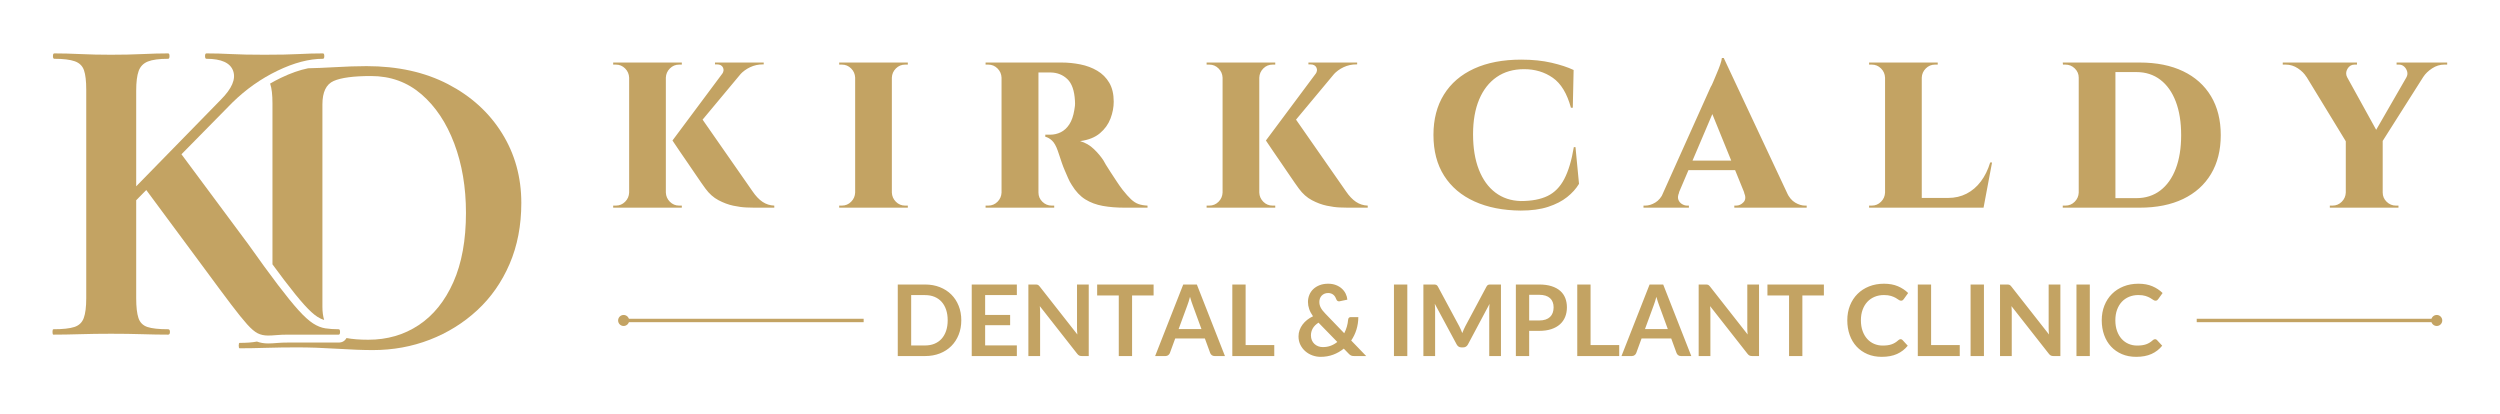
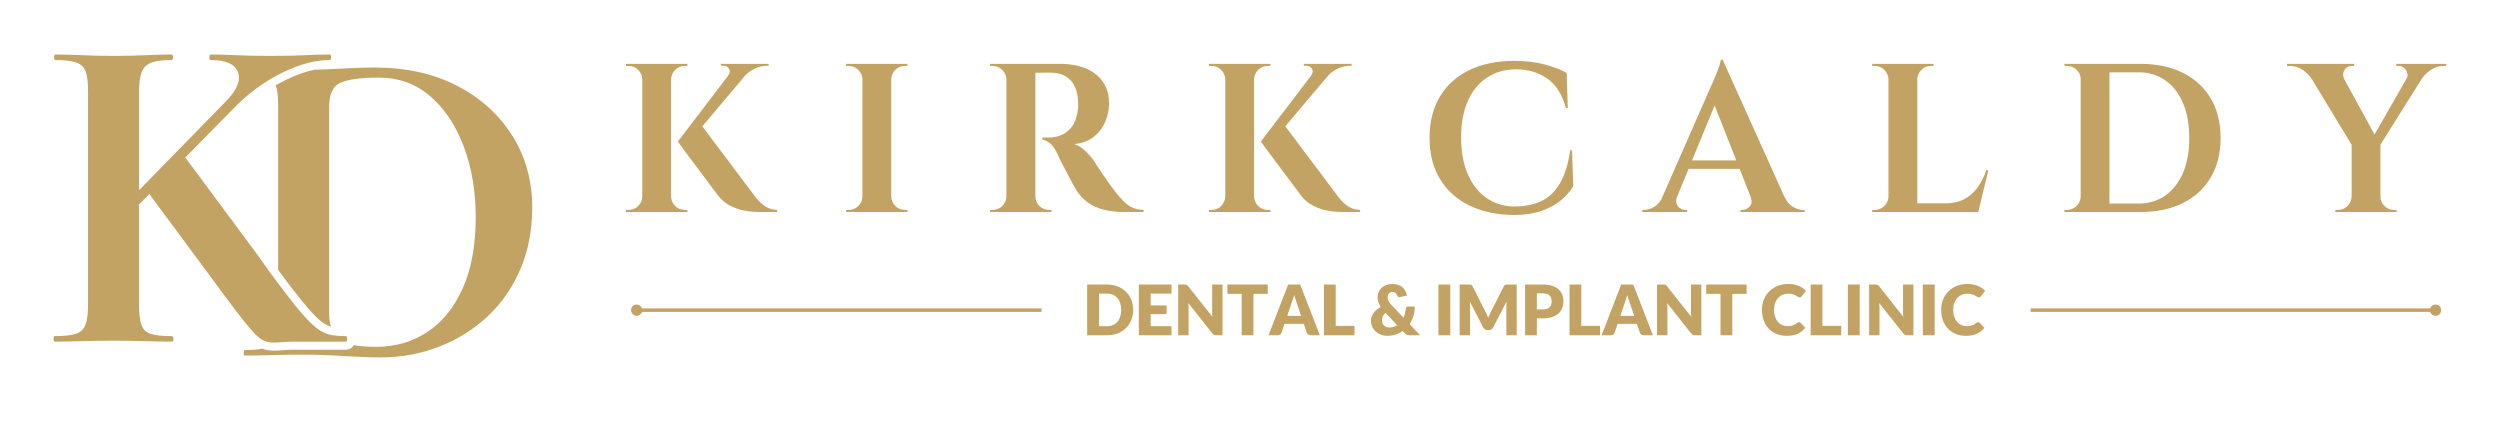
- <svg xmlns="http://www.w3.org/2000/svg" viewBox="0 0 1905 315" width="1905" height="315" role="img" aria-label="Kirkcaldy Dental &amp; Implant Clinic">
+ <svg xmlns="http://www.w3.org/2000/svg" viewBox="0 0 1866 315" width="1866" height="315" role="img" aria-label="Kirkcaldy Dental &amp; Implant Clinic">
  <g fill="#C3A363">
    <path d="M284.085 266.763Q273.112 266.763 256.653 265.735Q240.193 264.706 226.477 264.706Q214.133 264.706 202.817 265.049Q191.501 265.392 182.586 265.392Q181.9 265.392 181.9 263.334Q181.9 261.277 182.586 261.277Q190.744 261.277 195.772 260.267Q199.65 261.706 204.25 261.706Q207.267 261.706 211.311 261.338Q214.811 261.02 219.681 261.02H258.086Q262.089 261.02 264.025 257.587Q270.782 258.876 280.656 258.876Q302.259 258.876 319.061 247.732Q335.863 236.588 345.465 214.985Q355.066 193.382 355.066 162.178Q355.066 133.031 346.15 109.371Q337.235 85.711 321.118 71.823Q305.002 57.936 282.713 57.936Q262.825 57.936 254.252 61.707Q245.68 65.479 245.68 79.538V233.845Q245.68 239.482 247 243.833Q244.494 243.098 241.796 241.364Q237.671 238.712 231.866 232.279Q225.691 225.437 216.586 213.465Q212.513 208.11 207.618 201.423V78.853Q207.618 68.908 205.903 63.936Q205.86 63.811 205.814 63.688Q209.85 61.341 214.064 59.311Q225.057 54.014 234.796 52.022Q243.787 51.837 253.91 51.249Q268.654 50.392 279.284 50.392Q314.946 50.392 341.35 64.108Q367.753 77.824 382.498 101.484Q397.243 125.144 397.243 154.634Q397.243 180.352 388.327 201.097Q379.412 221.843 363.638 236.416Q347.865 250.99 327.462 258.877Q307.059 266.763 284.085 266.763Z" />
    <path data-kd="K" d="M65.718 227.225V68.461Q65.718 58.517 64.003 53.545Q62.289 48.573 56.974 46.687Q51.659 44.801 41.372 44.801Q40.343 44.801 40.343 42.743Q40.343 40.686 41.372 40.686Q50.287 40.686 61.26 41.2Q72.233 41.715 84.577 41.715Q97.608 41.715 108.581 41.2Q119.553 40.686 128.126 40.686Q129.155 40.686 129.155 42.743Q129.155 44.801 128.126 44.801Q117.839 44.801 112.695 46.858Q107.552 48.915 105.666 54.059Q103.78 59.203 103.78 69.147V227.225Q103.78 237.169 105.494 242.313Q107.209 247.456 112.352 249.171Q117.496 250.885 128.126 250.885Q129.498 250.885 129.498 252.943Q129.498 255.0 128.126 255.0Q119.211 255.0 108.409 254.657Q97.608 254.314 84.577 254.314Q72.233 254.314 60.917 254.657Q49.601 255.0 40.686 255.0Q40.0 255.0 40.0 252.943Q40.0 250.885 40.686 250.885Q51.316 250.885 56.631 249.171Q61.946 247.456 63.832 242.313Q65.718 237.169 65.718 227.225ZM156.244 205.279 109.266 141.842 136.699 115.439 189.163 186.077Q202.536 204.936 211.794 217.109Q221.053 229.282 227.396 236.312Q233.74 243.341 238.541 246.427Q243.341 249.514 247.97 250.199Q252.6 250.885 258.086 250.885Q259.115 250.885 259.115 252.943Q259.115 255.0 258.086 255.0Q242.998 255.0 233.74 255.0Q224.482 255.0 219.681 255.0Q214.537 255.0 210.766 255.343Q206.994 255.686 204.25 255.686Q199.793 255.686 196.364 253.971Q192.935 252.257 188.305 247.113Q183.676 241.97 176.132 232.026Q168.589 222.081 156.244 205.279ZM79.777 166.531 168.246 76.005Q180.933 63.317 177.675 54.059Q174.418 44.801 157.273 44.801Q156.244 44.801 156.244 42.743Q156.244 40.686 157.273 40.686Q166.531 40.686 176.132 41.2Q185.734 41.715 201.507 41.715Q217.967 41.715 227.568 41.2Q237.169 40.686 246.085 40.686Q247.113 40.686 247.113 42.743Q247.113 44.801 246.085 44.801Q230.311 44.801 211.451 53.888Q192.592 62.974 177.161 78.062L89.035 167.56Z" />
-     <path d="M533.129 87.94 573.419 145.768Q577.053 151.14 581.082 153.826Q585.111 156.512 590.009 156.67V158.25H574.841Q573.261 158.25 568.837 158.092Q564.413 157.934 558.804 156.749Q553.195 155.564 547.507 152.562Q541.819 149.56 537.553 143.714Q536.605 142.45 534.393 139.29Q532.181 136.13 529.416 132.022Q526.651 127.914 523.649 123.569Q520.647 119.224 518.119 115.511Q515.591 111.798 514.011 109.428Q512.431 107.058 512.431 107.058ZM570.733 48.756 523.175 105.794 512.431 107.058 555.881 48.756ZM581.951 47.65V49.072H581.319Q576.105 49.072 571.602 51.205Q567.099 53.338 563.939 56.814L550.193 56.498Q552.089 53.812 550.904 51.442Q549.719 49.072 546.401 49.072H544.821V47.65H581.319ZM507.375 47.65V158.25H479.409V47.65ZM479.883 146.716V158.25H467.243V156.67Q467.401 156.67 468.27 156.67Q469.139 156.67 469.297 156.67Q473.405 156.67 476.328 153.747Q479.251 150.824 479.409 146.716ZM479.883 59.184H479.409Q479.251 55.076 476.328 52.153Q473.405 49.23 469.297 49.23Q469.139 49.23 468.27 49.23Q467.401 49.23 467.243 49.23V47.65H479.883ZM506.901 146.716H507.375Q507.533 150.824 510.456 153.747Q513.379 156.67 517.487 156.67Q517.803 156.67 518.672 156.67Q519.541 156.67 519.541 156.67V158.25H506.901ZM506.901 59.184V47.65H519.541V49.23Q519.383 49.23 518.593 49.23Q517.803 49.23 517.487 49.23Q513.379 49.23 510.456 52.153Q507.533 55.076 507.375 59.184ZM679.595 47.65V158.25H651.629V47.65ZM652.103 146.716V158.25H639.463V156.67Q639.463 156.67 640.49 156.67Q641.517 156.67 641.517 156.67Q645.625 156.67 648.548 153.747Q651.471 150.824 651.629 146.716ZM652.103 59.184H651.629Q651.471 55.076 648.548 52.153Q645.625 49.23 641.517 49.23Q641.517 49.23 640.49 49.23Q639.463 49.23 639.463 49.23V47.65H652.103ZM679.121 146.716H679.595Q679.753 150.824 682.676 153.747Q685.599 156.67 689.707 156.67Q689.707 156.67 690.655 156.67Q691.603 156.67 691.761 156.67V158.25H679.121ZM679.121 59.184V47.65H691.761V49.23Q691.603 49.23 690.655 49.23Q689.707 49.23 689.707 49.23Q685.599 49.23 682.676 52.153Q679.753 55.076 679.595 59.184ZM789.247 47.65H808.997Q816.107 47.65 823.217 49.072Q830.327 50.494 836.094 53.891Q841.861 57.288 845.258 63.055Q848.655 68.822 848.655 77.512Q848.655 83.832 846.206 90.31Q843.757 96.788 838.148 101.528Q832.539 106.268 823.059 107.532Q829.063 109.27 833.566 113.615Q838.069 117.96 840.913 122.384Q841.071 122.858 842.493 125.228Q843.915 127.598 846.206 131.074Q848.497 134.55 850.867 138.184Q853.237 141.818 855.449 144.662Q859.083 149.244 861.848 151.851Q864.613 154.458 867.536 155.485Q870.459 156.512 874.409 156.67V158.25H856.871Q847.865 158.25 840.36 156.907Q832.855 155.564 827.009 151.93Q821.163 148.296 816.739 141.028Q815.159 138.658 813.895 135.735Q812.631 132.812 811.367 129.889Q810.103 126.966 809.155 124.201Q808.207 121.436 807.417 118.987Q806.627 116.538 805.995 114.8Q804.099 109.428 801.65 107.137Q799.201 104.846 796.515 104.214V102.634Q796.989 102.634 798.174 102.634Q799.359 102.634 800.149 102.634Q804.573 102.634 808.365 100.738Q812.157 98.842 814.843 94.734Q817.529 90.626 818.635 83.832Q818.951 82.41 819.109 80.672Q819.267 78.934 819.109 76.722Q818.477 65.188 813.342 60.29Q808.207 55.392 800.781 55.234Q799.201 55.234 797.305 55.234Q795.409 55.234 793.671 55.234Q791.933 55.234 790.827 55.234Q790.827 55.234 790.432 53.338Q790.037 51.442 789.642 49.546Q789.247 47.65 789.247 47.65ZM791.301 47.65V158.25H763.177V47.65ZM763.651 146.716V158.25H751.011V156.67Q751.327 156.67 752.117 156.67Q752.907 156.67 753.065 156.67Q757.173 156.67 760.096 153.747Q763.019 150.824 763.177 146.716ZM763.651 59.184H763.177Q763.019 55.076 760.096 52.153Q757.173 49.23 753.065 49.23Q752.907 49.23 752.117 49.23Q751.327 49.23 751.011 49.23V47.65H763.651ZM790.827 146.716H791.301Q791.301 150.824 794.303 153.747Q797.305 156.67 801.413 156.67Q801.729 156.67 802.44 156.67Q803.151 156.67 803.309 156.67V158.25H790.827ZM985.325 87.94 1025.615 145.768Q1029.249 151.14 1033.278 153.826Q1037.307 156.512 1042.205 156.67V158.25H1027.037Q1025.457 158.25 1021.033 158.092Q1016.609 157.934 1011 156.749Q1005.391 155.564 999.703 152.562Q994.015 149.56 989.749 143.714Q988.801 142.45 986.589 139.29Q984.377 136.13 981.612 132.022Q978.847 127.914 975.845 123.569Q972.843 119.224 970.315 115.511Q967.787 111.798 966.207 109.428Q964.627 107.058 964.627 107.058ZM1022.929 48.756 975.371 105.794 964.627 107.058 1008.077 48.756ZM1034.147 47.65V49.072H1033.515Q1028.301 49.072 1023.798 51.205Q1019.295 53.338 1016.135 56.814L1002.389 56.498Q1004.285 53.812 1003.1 51.442Q1001.915 49.072 998.597 49.072H997.017V47.65H1033.515ZM959.571 47.65V158.25H931.605V47.65ZM932.079 146.716V158.25H919.439V156.67Q919.597 156.67 920.466 156.67Q921.335 156.67 921.493 156.67Q925.601 156.67 928.524 153.747Q931.447 150.824 931.605 146.716ZM932.079 59.184H931.605Q931.447 55.076 928.524 52.153Q925.601 49.23 921.493 49.23Q921.335 49.23 920.466 49.23Q919.597 49.23 919.439 49.23V47.65H932.079ZM959.097 146.716H959.571Q959.729 150.824 962.652 153.747Q965.575 156.67 969.683 156.67Q969.999 156.67 970.868 156.67Q971.737 156.67 971.737 156.67V158.25H959.097ZM959.097 59.184V47.65H971.737V49.23Q971.579 49.23 970.789 49.23Q969.999 49.23 969.683 49.23Q965.575 49.23 962.652 52.153Q959.729 55.076 959.571 59.184ZM1200.521 112.114 1203.207 140.08Q1199.889 145.61 1194.122 150.192Q1188.355 154.774 1179.665 157.618Q1170.975 160.462 1158.809 160.462Q1138.585 160.304 1123.575 153.51Q1108.565 146.716 1100.428 133.918Q1092.291 121.12 1092.291 102.792Q1092.291 84.938 1100.27 72.061Q1108.249 59.184 1123.259 52.311Q1138.269 45.438 1159.125 45.438Q1172.081 45.438 1182.272 47.808Q1192.463 50.178 1199.099 53.338L1198.467 82.094H1197.045Q1192.621 65.82 1183.22 59.263Q1173.819 52.706 1161.337 52.706Q1149.171 52.706 1140.481 58.71Q1131.791 64.714 1127.13 75.774Q1122.469 86.834 1122.469 102.318Q1122.469 117.96 1126.893 129.257Q1131.317 140.554 1139.454 146.716Q1147.591 152.878 1158.809 153.194Q1171.291 153.194 1179.27 149.323Q1187.249 145.452 1191.989 136.367Q1196.729 127.282 1199.257 112.114ZM1313.491 44.174 1366.579 157.302H1333.399L1301.799 79.566ZM1279.521 146.716Q1278.099 149.876 1278.889 152.088Q1279.679 154.3 1281.654 155.485Q1283.629 156.67 1285.525 156.67H1286.947V158.25H1252.345V156.67Q1252.345 156.67 1253.056 156.67Q1253.767 156.67 1253.767 156.67Q1257.401 156.67 1261.272 154.379Q1265.143 152.088 1267.671 146.716ZM1313.491 44.174 1313.649 66.136 1274.623 157.776H1262.457L1303.537 66.294Q1304.327 65.188 1305.512 62.265Q1306.697 59.342 1308.198 55.866Q1309.699 52.39 1310.805 49.23Q1311.911 46.07 1312.069 44.174ZM1328.185 122.384V129.652H1282.523V122.384ZM1328.975 146.716H1361.523Q1364.051 152.088 1367.922 154.379Q1371.793 156.67 1375.427 156.67Q1375.427 156.67 1376.059 156.67Q1376.691 156.67 1376.691 156.67V158.25H1321.549V156.67H1322.971Q1326.131 156.67 1328.58 154.063Q1331.029 151.456 1328.975 146.716ZM1464.381 47.65V158.25H1436.415V47.65ZM1505.777 150.824 1510.991 158.25H1463.907V150.824ZM1517.943 123.806 1511.465 158.25H1478.759L1484.447 150.824Q1492.189 150.824 1498.509 147.585Q1504.829 144.346 1509.411 138.263Q1513.993 132.18 1516.521 123.806ZM1436.889 146.716V158.25H1424.249V156.67Q1424.249 156.67 1425.276 156.67Q1426.303 156.67 1426.303 156.67Q1430.411 156.67 1433.334 153.747Q1436.257 150.824 1436.415 146.716ZM1436.889 59.184H1436.415Q1436.257 55.076 1433.334 52.153Q1430.411 49.23 1426.303 49.23Q1426.303 49.23 1425.276 49.23Q1424.249 49.23 1424.249 49.23V47.65H1436.889ZM1463.907 59.184V47.65H1476.547V49.23Q1476.389 49.23 1475.441 49.23Q1474.493 49.23 1474.493 49.23Q1470.385 49.23 1467.462 52.153Q1464.539 55.076 1464.381 59.184ZM1630.439 47.65Q1649.715 47.65 1663.54 54.286Q1677.365 60.922 1684.791 73.325Q1692.217 85.728 1692.217 102.95Q1692.217 120.172 1684.791 132.575Q1677.365 144.978 1663.54 151.614Q1649.715 158.25 1630.439 158.25H1591.571L1591.413 150.982Q1597.417 150.982 1602.947 150.982Q1608.477 150.982 1613.059 150.982Q1617.641 150.982 1620.959 150.982Q1624.277 150.982 1626.094 150.982Q1627.911 150.982 1627.911 150.982Q1638.497 150.982 1646.16 145.136Q1653.823 139.29 1657.931 128.546Q1662.039 117.802 1662.039 102.95Q1662.039 88.098 1657.931 77.354Q1653.823 66.61 1646.16 60.764Q1638.497 54.918 1627.911 54.918Q1627.911 54.918 1626.015 54.918Q1624.119 54.918 1620.564 54.918Q1617.009 54.918 1612.348 54.918Q1607.687 54.918 1601.92 54.918Q1596.153 54.918 1589.833 54.918V47.65ZM1611.953 47.65V158.25H1583.987V47.65ZM1584.461 146.716V158.25H1571.821V156.67Q1571.821 156.67 1572.848 156.67Q1573.875 156.67 1573.875 156.67Q1577.983 156.67 1580.906 153.747Q1583.829 150.824 1583.987 146.716ZM1584.461 59.184H1583.987Q1583.987 55.076 1580.985 52.153Q1577.983 49.23 1573.875 49.23Q1573.875 49.23 1572.927 49.23Q1571.979 49.23 1571.979 49.23L1571.821 47.65H1584.461ZM1782.435 47.808 1815.141 107.058 1787.807 108.164 1750.993 47.808ZM1815.615 107.374V158.25H1787.491V107.374ZM1840.105 47.808H1853.377L1813.719 110.376L1804.871 108.954ZM1833.627 59.026Q1834.891 56.814 1834.259 54.523Q1833.627 52.232 1831.968 50.731Q1830.309 49.23 1828.097 49.23Q1828.097 49.23 1827.149 49.23Q1826.201 49.23 1826.201 49.23V47.65H1864.753V49.23H1862.541Q1857.643 49.23 1853.298 52.074Q1848.953 54.918 1846.583 58.552ZM1788.597 59.026 1757.471 58.552Q1755.259 54.918 1750.993 52.074Q1746.727 49.23 1741.671 49.23H1739.459V47.65H1796.023V49.23Q1796.023 49.23 1795.075 49.23Q1794.127 49.23 1794.127 49.23Q1790.651 49.23 1788.755 52.469Q1786.859 55.708 1788.597 59.026ZM1787.965 146.716V158.25H1775.325V156.67Q1775.325 156.67 1776.273 156.67Q1777.221 156.67 1777.379 156.67Q1781.487 156.67 1784.41 153.747Q1787.333 150.824 1787.491 146.716ZM1815.141 146.716H1815.615Q1815.615 150.824 1818.617 153.747Q1821.619 156.67 1825.727 156.67Q1825.727 156.67 1826.675 156.67Q1827.623 156.67 1827.623 156.67V158.25H1815.141Z" />
-     <path d="M732.504 244.053Q732.504 250.047 730.506 255.061Q728.508 260.075 724.889 263.695Q721.27 267.314 716.18 269.312Q711.091 271.31 704.908 271.31H684.098V216.796H704.908Q711.091 216.796 716.18 218.813Q721.27 220.83 724.889 224.43Q728.508 228.03 730.506 233.045Q732.504 238.059 732.504 244.053ZM722.137 244.053Q722.137 239.567 720.931 236.004Q719.724 232.441 717.5 229.972Q715.276 227.503 712.09 226.183Q708.904 224.864 704.908 224.864H694.314V263.242H704.908Q708.904 263.242 712.09 261.923Q715.276 260.603 717.5 258.134Q719.724 255.665 720.931 252.102Q722.137 248.539 722.137 244.053ZM774.842 216.796V224.864H750.676V239.981H769.714V247.785H750.676V263.204H774.842V271.31H740.459V216.796ZM788.941 216.796Q789.62 216.796 790.072 216.852Q790.525 216.909 790.883 217.079Q791.241 217.248 791.58 217.569Q791.92 217.889 792.334 218.417L820.949 254.873Q820.798 253.553 820.741 252.29Q820.685 251.027 820.685 249.934V216.796H829.62V271.31H824.379Q823.173 271.31 822.381 270.933Q821.59 270.556 820.836 269.576L792.334 233.271Q792.447 234.477 792.504 235.665Q792.561 236.852 792.561 237.832V271.31H783.626V216.796H788.941ZM879.044 216.796V225.127H862.645V271.31H852.504V225.127H836.029V216.796ZM933.408 271.31H925.566Q924.247 271.31 923.398 270.65Q922.55 269.99 922.173 269.01L918.102 257.889H895.519L891.448 269.01Q891.146 269.877 890.26 270.594Q889.374 271.31 888.092 271.31H880.213L901.627 216.796H911.994ZM898.121 250.726H915.5L908.865 232.592Q908.413 231.386 907.866 229.746Q907.319 228.106 906.792 226.183Q906.264 228.106 905.755 229.765Q905.246 231.423 904.756 232.668ZM949.166 262.941H970.995V271.31H939.025V216.796H949.166ZM1012.05 216.193Q1015.368 216.193 1017.988 217.211Q1020.608 218.228 1022.474 219.925Q1024.34 221.621 1025.415 223.808Q1026.489 225.995 1026.678 228.332L1020.759 229.576Q1020.646 229.614 1020.514 229.614Q1020.382 229.614 1020.269 229.614Q1019.628 229.614 1019.119 229.256Q1018.61 228.898 1018.308 228.144Q1017.969 227.163 1017.441 226.277Q1016.913 225.391 1016.159 224.732Q1015.405 224.072 1014.387 223.676Q1013.369 223.28 1012.05 223.28Q1010.467 223.28 1009.222 223.827Q1007.978 224.374 1007.111 225.297Q1006.244 226.221 1005.792 227.446Q1005.339 228.671 1005.339 230.029Q1005.339 231.16 1005.584 232.215Q1005.829 233.271 1006.357 234.326Q1006.885 235.382 1007.733 236.494Q1008.582 237.606 1009.826 238.888L1024.302 253.93Q1025.547 251.555 1026.301 248.916Q1027.055 246.277 1027.281 243.563Q1027.356 242.696 1027.846 242.168Q1028.336 241.64 1029.203 241.64H1035.047Q1035.009 246.617 1033.614 251.141Q1032.219 255.665 1029.618 259.472L1041.041 271.31H1031.918Q1031.202 271.31 1030.655 271.235Q1030.108 271.159 1029.618 270.952Q1029.128 270.745 1028.676 270.405Q1028.223 270.066 1027.733 269.538L1023.963 265.655Q1020.344 268.596 1015.914 270.254Q1011.484 271.913 1006.32 271.913Q1003.153 271.913 1000.137 270.839Q997.121 269.764 994.746 267.728Q992.371 265.693 990.919 262.809Q989.468 259.925 989.468 256.305Q989.468 253.78 990.297 251.499Q991.126 249.218 992.597 247.257Q994.067 245.297 996.084 243.714Q998.101 242.13 1000.514 240.999Q998.516 238.172 997.592 235.476Q996.668 232.781 996.668 230.104Q996.668 227.276 997.705 224.732Q998.742 222.187 1000.721 220.302Q1002.7 218.417 1005.566 217.305Q1008.431 216.193 1012.05 216.193ZM998.93 255.551Q998.93 257.625 999.647 259.284Q1000.363 260.942 1001.607 262.092Q1002.851 263.242 1004.491 263.864Q1006.131 264.486 1007.978 264.486Q1011.296 264.486 1014.029 263.45Q1016.762 262.413 1019.024 260.565L1004.698 245.863Q1001.682 247.823 1000.306 250.273Q998.93 252.724 998.93 255.551ZM1072.37 271.31H1062.191V216.796H1072.37ZM1111.993 248.69Q1112.634 249.896 1113.18 251.197Q1113.727 252.498 1114.255 253.817Q1114.782 252.46 1115.348 251.141Q1115.913 249.821 1116.554 248.615L1132.69 218.417Q1132.992 217.851 1133.312 217.512Q1133.632 217.173 1134.028 217.022Q1134.424 216.871 1134.914 216.834Q1135.404 216.796 1136.083 216.796H1143.736V271.31H1134.801V236.098Q1134.801 235.118 1134.858 233.949Q1134.914 232.781 1135.027 231.574L1118.552 262.488Q1117.987 263.544 1117.082 264.128Q1116.177 264.712 1114.971 264.712H1113.576Q1112.37 264.712 1111.465 264.128Q1110.56 263.544 1109.995 262.488L1093.293 231.461Q1093.444 232.705 1093.501 233.893Q1093.557 235.08 1093.557 236.098V271.31H1084.622V216.796H1092.276Q1092.954 216.796 1093.444 216.834Q1093.934 216.871 1094.33 217.022Q1094.726 217.173 1095.065 217.512Q1095.405 217.851 1095.706 218.417L1111.993 248.69ZM1165.225 252.121V271.31H1155.084V216.796H1172.84Q1178.307 216.796 1182.303 218.078Q1186.299 219.359 1188.901 221.659Q1191.502 223.959 1192.746 227.163Q1193.99 230.368 1193.99 234.175Q1193.99 238.134 1192.671 241.433Q1191.351 244.732 1188.712 247.107Q1186.073 249.482 1182.115 250.801Q1178.156 252.121 1172.84 252.121ZM1165.225 244.204H1172.84Q1175.63 244.204 1177.704 243.506Q1179.777 242.809 1181.134 241.508Q1182.492 240.208 1183.17 238.341Q1183.849 236.475 1183.849 234.175Q1183.849 231.989 1183.17 230.217Q1182.492 228.445 1181.134 227.201Q1179.777 225.957 1177.704 225.297Q1175.63 224.637 1172.84 224.637H1165.225ZM1212.011 262.941H1233.839V271.31H1201.869V216.796H1212.011ZM1288.768 271.31H1280.926Q1279.607 271.31 1278.759 270.65Q1277.91 269.99 1277.533 269.01L1273.462 257.889H1250.879L1246.808 269.01Q1246.506 269.877 1245.62 270.594Q1244.734 271.31 1243.453 271.31H1235.573L1256.987 216.796H1267.354ZM1253.481 250.726H1270.86L1264.225 232.592Q1263.773 231.386 1263.226 229.746Q1262.68 228.106 1262.152 226.183Q1261.624 228.106 1261.115 229.765Q1260.606 231.423 1260.116 232.668ZM1299.701 216.796Q1300.38 216.796 1300.832 216.852Q1301.284 216.909 1301.643 217.079Q1302.001 217.248 1302.34 217.569Q1302.679 217.889 1303.094 218.417L1331.708 254.873Q1331.557 253.553 1331.501 252.29Q1331.444 251.027 1331.444 249.934V216.796H1340.379V271.31H1335.139Q1333.933 271.31 1333.141 270.933Q1332.349 270.556 1331.595 269.576L1303.094 233.271Q1303.207 234.477 1303.264 235.665Q1303.32 236.852 1303.32 237.832V271.31H1294.385V216.796H1299.701ZM1389.804 216.796V225.127H1373.404V271.31H1363.263V225.127H1346.788V216.796ZM1448.277 258.454Q1449.106 258.454 1449.709 259.095L1453.705 263.431Q1450.388 267.54 1445.543 269.727Q1440.699 271.913 1433.913 271.913Q1427.843 271.913 1422.999 269.84Q1418.154 267.766 1414.724 264.072Q1411.293 260.377 1409.465 255.25Q1407.636 250.123 1407.636 244.053Q1407.636 237.908 1409.672 232.799Q1411.708 227.691 1415.402 223.996Q1419.097 220.302 1424.243 218.247Q1429.389 216.193 1435.609 216.193Q1441.679 216.193 1446.222 218.134Q1450.765 220.076 1454.007 223.28L1450.614 227.993Q1450.312 228.445 1449.841 228.784Q1449.37 229.124 1448.541 229.124Q1447.673 229.124 1446.769 228.445Q1445.864 227.767 1444.469 226.975Q1443.074 226.183 1440.944 225.505Q1438.814 224.826 1435.534 224.826Q1431.689 224.826 1428.465 226.164Q1425.242 227.503 1422.923 229.991Q1420.605 232.479 1419.304 236.042Q1418.004 239.604 1418.004 244.053Q1418.004 248.652 1419.304 252.234Q1420.605 255.815 1422.829 258.266Q1425.053 260.716 1428.069 262.017Q1431.085 263.318 1434.554 263.318Q1436.627 263.318 1438.305 263.091Q1439.983 262.865 1441.396 262.375Q1442.81 261.885 1444.073 261.112Q1445.336 260.339 1446.58 259.208Q1446.957 258.869 1447.372 258.662Q1447.787 258.454 1448.277 258.454ZM1471.5 262.941H1493.328V271.31H1461.359V216.796H1471.5ZM1511.763 271.31H1501.584V216.796H1511.763ZM1529.332 216.796Q1530.01 216.796 1530.463 216.852Q1530.915 216.909 1531.273 217.079Q1531.631 217.248 1531.971 217.569Q1532.31 217.889 1532.725 218.417L1561.339 254.873Q1561.188 253.553 1561.132 252.29Q1561.075 251.027 1561.075 249.934V216.796H1570.01V271.31H1564.77Q1563.563 271.31 1562.772 270.933Q1561.98 270.556 1561.226 269.576L1532.725 233.271Q1532.838 234.477 1532.894 235.665Q1532.951 236.852 1532.951 237.832V271.31H1524.016V216.796H1529.332ZM1592.441 271.31H1582.262V216.796H1592.441ZM1642.168 258.454Q1642.997 258.454 1643.6 259.095L1647.597 263.431Q1644.279 267.54 1639.435 269.727Q1634.59 271.913 1627.804 271.913Q1621.734 271.913 1616.89 269.84Q1612.045 267.766 1608.615 264.072Q1605.184 260.377 1603.356 255.25Q1601.527 250.123 1601.527 244.053Q1601.527 237.908 1603.563 232.799Q1605.599 227.691 1609.293 223.996Q1612.988 220.302 1618.134 218.247Q1623.28 216.193 1629.501 216.193Q1635.57 216.193 1640.113 218.134Q1644.656 220.076 1647.898 223.28L1644.505 227.993Q1644.204 228.445 1643.732 228.784Q1643.261 229.124 1642.432 229.124Q1641.565 229.124 1640.66 228.445Q1639.755 227.767 1638.36 226.975Q1636.965 226.183 1634.835 225.505Q1632.705 224.826 1629.425 224.826Q1625.58 224.826 1622.356 226.164Q1619.133 227.503 1616.815 229.991Q1614.496 232.479 1613.195 236.042Q1611.895 239.604 1611.895 244.053Q1611.895 248.652 1613.195 252.234Q1614.496 255.815 1616.72 258.266Q1618.945 260.716 1621.961 262.017Q1624.977 263.318 1628.445 263.318Q1630.518 263.318 1632.196 263.091Q1633.874 262.865 1635.288 262.375Q1636.701 261.885 1637.964 261.112Q1639.227 260.339 1640.471 259.208Q1640.848 258.869 1641.263 258.662Q1641.678 258.454 1642.168 258.454Z" />
+     <path d="M522.069 91.416 564.097 147.348Q567.731 151.93 571.444 154.221Q575.157 156.512 580.055 156.67V158.25H568.047Q566.467 158.25 562.596 158.092Q558.725 157.934 553.906 156.828Q549.087 155.722 544.268 153.115Q539.449 150.508 535.815 145.768Q535.183 144.978 532.813 141.739Q530.443 138.5 527.046 133.997Q523.649 129.494 519.936 124.517Q516.223 119.54 513.063 115.353Q509.903 111.166 507.928 108.401Q505.953 105.636 505.953 105.636ZM562.675 48.756 515.275 104.846 505.953 105.636 549.403 48.756ZM573.735 47.65V49.072H573.103Q567.889 49.072 563.386 51.205Q558.883 53.338 555.723 56.814L543.399 56.498Q545.453 53.812 544.189 51.442Q542.925 49.072 539.607 49.072H538.027V47.65H573.103ZM500.897 47.65V158.25H479.409V47.65ZM479.883 146.716V158.25H467.243V156.67Q467.401 156.67 468.27 156.67Q469.139 156.67 469.297 156.67Q473.405 156.67 476.328 153.747Q479.251 150.824 479.409 146.716ZM479.883 59.184H479.409Q479.251 55.076 476.328 52.153Q473.405 49.23 469.297 49.23Q469.139 49.23 468.27 49.23Q467.401 49.23 467.243 49.23V47.65H479.883ZM500.423 146.716H500.897Q501.055 150.824 503.978 153.747Q506.901 156.67 511.009 156.67Q511.167 156.67 512.036 156.67Q512.905 156.67 513.063 156.67V158.25H500.423ZM500.423 59.184V47.65H513.063V49.23Q512.905 49.23 512.036 49.23Q511.167 49.23 511.009 49.23Q506.901 49.23 503.978 52.153Q501.055 55.076 500.897 59.184ZM665.217 47.65V158.25H643.729V47.65ZM644.203 146.716V158.25H631.563V156.67Q631.563 156.67 632.59 156.67Q633.617 156.67 633.617 156.67Q637.725 156.67 640.648 153.747Q643.571 150.824 643.729 146.716ZM644.203 59.184H643.729Q643.571 55.076 640.648 52.153Q637.725 49.23 633.617 49.23Q633.617 49.23 632.59 49.23Q631.563 49.23 631.563 49.23V47.65H644.203ZM664.743 146.716H665.217Q665.375 150.824 668.298 153.747Q671.221 156.67 675.329 156.67Q675.329 156.67 676.277 156.67Q677.225 156.67 677.383 156.67V158.25H664.743ZM664.743 59.184V47.65H677.383V49.23Q677.225 49.23 676.277 49.23Q675.329 49.23 675.329 49.23Q671.221 49.23 668.298 52.153Q665.375 55.076 665.217 59.184ZM770.761 47.65H791.459Q798.569 47.65 805.126 49.309Q811.683 50.968 816.739 54.523Q821.795 58.078 824.797 63.687Q827.799 69.296 827.799 77.512Q827.799 84.148 824.955 90.863Q822.111 97.578 816.344 102.16Q810.577 106.742 801.729 107.532Q806.469 109.112 810.498 113.062Q814.527 117.012 817.055 120.962Q817.213 121.278 818.951 123.885Q820.689 126.492 823.296 130.363Q825.903 134.234 828.668 138.026Q831.433 141.818 833.645 144.662Q837.121 148.928 840.044 151.535Q842.967 154.142 846.206 155.327Q849.445 156.512 853.553 156.67V158.25H839.333Q830.801 158.25 824.165 156.591Q817.529 154.932 812.473 151.456Q807.417 147.98 803.625 142.292Q802.519 140.554 800.939 137.631Q799.359 134.708 797.542 131.232Q795.725 127.756 793.987 124.517Q792.249 121.278 790.985 118.671Q789.721 116.064 789.247 114.8Q787.035 109.902 784.112 107.295Q781.189 104.688 778.029 104.214V102.634Q778.345 102.634 779.925 102.634Q781.505 102.634 783.401 102.634Q787.667 102.634 791.854 100.975Q796.041 99.316 799.359 95.445Q802.677 91.574 804.099 84.622Q804.415 83.2 804.652 81.146Q804.889 79.092 804.731 76.722Q804.415 65.504 799.201 60.053Q793.987 54.602 785.929 54.286Q783.401 54.128 780.478 54.207Q777.555 54.286 775.264 54.286Q772.973 54.286 772.341 54.286Q772.341 54.128 771.946 52.548Q771.551 50.968 771.156 49.309Q770.761 47.65 770.761 47.65ZM772.815 47.65V158.25H751.169V47.65ZM751.643 146.716V158.25H739.003V156.67Q739.161 156.67 740.109 156.67Q741.057 156.67 741.057 156.67Q745.165 156.67 748.088 153.747Q751.011 150.824 751.169 146.716ZM751.643 59.184H751.169Q751.011 55.076 748.088 52.153Q745.165 49.23 741.057 49.23Q741.057 49.23 740.109 49.23Q739.161 49.23 739.003 49.23V47.65H751.643ZM772.341 146.716H772.815Q772.815 150.824 775.817 153.747Q778.819 156.67 782.927 156.67Q783.085 156.67 783.875 156.67Q784.665 156.67 784.823 156.67V158.25H772.341ZM957.201 91.416 999.229 147.348Q1002.863 151.93 1006.576 154.221Q1010.289 156.512 1015.187 156.67V158.25H1003.179Q1001.599 158.25 997.728 158.092Q993.857 157.934 989.038 156.828Q984.219 155.722 979.4 153.115Q974.581 150.508 970.947 145.768Q970.315 144.978 967.945 141.739Q965.575 138.5 962.178 133.997Q958.781 129.494 955.068 124.517Q951.355 119.54 948.195 115.353Q945.035 111.166 943.06 108.401Q941.085 105.636 941.085 105.636ZM997.807 48.756 950.407 104.846 941.085 105.636 984.535 48.756ZM1008.867 47.65V49.072H1008.235Q1003.021 49.072 998.518 51.205Q994.015 53.338 990.855 56.814L978.531 56.498Q980.585 53.812 979.321 51.442Q978.057 49.072 974.739 49.072H973.159V47.65H1008.235ZM936.029 47.65V158.25H914.541V47.65ZM915.015 146.716V158.25H902.375V156.67Q902.533 156.67 903.402 156.67Q904.271 156.67 904.429 156.67Q908.537 156.67 911.46 153.747Q914.383 150.824 914.541 146.716ZM915.015 59.184H914.541Q914.383 55.076 911.46 52.153Q908.537 49.23 904.429 49.23Q904.271 49.23 903.402 49.23Q902.533 49.23 902.375 49.23V47.65H915.015ZM935.555 146.716H936.029Q936.187 150.824 939.11 153.747Q942.033 156.67 946.141 156.67Q946.299 156.67 947.168 156.67Q948.037 156.67 948.195 156.67V158.25H935.555ZM935.555 59.184V47.65H948.195V49.23Q948.037 49.23 947.168 49.23Q946.299 49.23 946.141 49.23Q942.033 49.23 939.11 52.153Q936.187 55.076 936.029 59.184ZM1173.345 112.114 1174.293 138.974Q1170.659 144.978 1164.734 149.797Q1158.809 154.616 1150.198 157.539Q1141.587 160.462 1129.895 160.462Q1111.093 160.304 1096.873 153.431Q1082.653 146.558 1074.832 133.681Q1067.011 120.804 1067.011 102.792Q1067.011 85.096 1074.674 72.219Q1082.337 59.342 1096.557 52.39Q1110.777 45.438 1130.369 45.438Q1142.851 45.438 1152.726 48.045Q1162.601 50.652 1169.395 54.444L1170.185 80.672H1168.763Q1164.655 65.346 1154.78 58.552Q1144.905 51.758 1131.791 51.758Q1118.993 51.758 1109.75 57.999Q1100.507 64.24 1095.53 75.537Q1090.553 86.834 1090.553 102.476Q1090.553 118.118 1095.372 129.573Q1100.191 141.028 1109.039 147.427Q1117.887 153.826 1129.895 154.142Q1141.903 154.142 1150.435 150.113Q1158.967 146.084 1164.339 136.841Q1169.711 127.598 1172.081 112.114ZM1285.841 44.648 1336.559 157.302H1310.805L1277.309 72.456ZM1251.871 146.716Q1250.607 149.876 1251.397 152.088Q1252.187 154.3 1254.083 155.485Q1255.979 156.67 1257.875 156.67H1259.297V158.25H1225.801V156.67Q1225.801 156.67 1226.512 156.67Q1227.223 156.67 1227.223 156.67Q1230.857 156.67 1234.728 154.379Q1238.599 152.088 1241.127 146.716ZM1285.841 44.648 1286.473 62.502 1247.289 157.776H1236.071L1276.993 64.556Q1277.309 63.924 1278.415 61.396Q1279.521 58.868 1280.864 55.629Q1282.207 52.39 1283.234 49.309Q1284.261 46.228 1284.419 44.648ZM1303.379 119.698V126.018H1256.295V119.698ZM1306.539 146.716H1331.819Q1334.347 152.088 1338.218 154.379Q1342.089 156.67 1345.723 156.67Q1345.723 156.67 1346.355 156.67Q1346.987 156.67 1346.987 156.67V158.25H1299.113V156.67H1300.535Q1303.537 156.67 1305.986 154.063Q1308.435 151.456 1306.539 146.716ZM1431.043 47.65V158.25H1409.555V47.65ZM1472.913 151.772 1476.073 158.25H1430.569V151.772ZM1484.131 127.124 1476.547 158.25H1446.369L1452.057 151.772Q1459.957 151.772 1465.882 148.77Q1471.807 145.768 1475.915 140.159Q1480.023 134.55 1482.551 127.124ZM1410.029 146.716V158.25H1397.389V156.67Q1397.389 156.67 1398.416 156.67Q1399.443 156.67 1399.443 156.67Q1403.551 156.67 1406.474 153.747Q1409.397 150.824 1409.555 146.716ZM1410.029 59.184H1409.555Q1409.397 55.076 1406.474 52.153Q1403.551 49.23 1399.443 49.23Q1399.443 49.23 1398.416 49.23Q1397.389 49.23 1397.389 49.23V47.65H1410.029ZM1430.569 59.184V47.65H1443.209V49.23Q1443.051 49.23 1442.103 49.23Q1441.155 49.23 1441.155 49.23Q1437.047 49.23 1434.124 52.153Q1431.201 55.076 1431.043 59.184ZM1597.575 47.65Q1615.903 47.65 1629.333 54.365Q1642.763 61.08 1650.11 73.483Q1657.457 85.886 1657.457 102.95Q1657.457 120.014 1650.11 132.417Q1642.763 144.82 1629.333 151.535Q1615.903 158.25 1597.575 158.25H1560.603L1560.445 151.93Q1564.237 151.93 1568.977 151.93Q1573.717 151.93 1578.457 151.93Q1583.197 151.93 1587.226 151.93Q1591.255 151.93 1593.625 151.93Q1595.995 151.93 1595.995 151.93Q1607.687 151.93 1616.219 145.926Q1624.751 139.922 1629.412 128.941Q1634.073 117.96 1634.073 102.95Q1634.073 87.94 1629.412 76.959Q1624.751 65.978 1616.219 59.974Q1607.687 53.97 1595.995 53.97Q1595.995 53.97 1593.467 53.97Q1590.939 53.97 1586.752 53.97Q1582.565 53.97 1577.667 53.97Q1572.769 53.97 1567.792 53.97Q1562.815 53.97 1558.865 53.97V47.65ZM1574.507 47.65V158.25H1553.019V47.65ZM1553.493 146.716V158.25H1540.853V156.67Q1540.853 156.67 1541.88 156.67Q1542.907 156.67 1542.907 156.67Q1547.015 156.67 1549.938 153.747Q1552.861 150.824 1553.019 146.716ZM1553.493 59.184H1553.019Q1553.019 55.076 1550.017 52.153Q1547.015 49.23 1542.907 49.23Q1542.907 49.23 1541.959 49.23Q1541.011 49.23 1541.011 49.23L1540.853 47.65H1553.493ZM1743.567 47.808 1775.641 106.426 1755.891 109.112 1718.761 47.808ZM1776.747 107.374V158.25H1755.259V107.374ZM1802.501 47.808H1814.509L1775.167 110.534L1767.425 108.954ZM1796.023 59.026Q1797.445 56.814 1796.813 54.523Q1796.181 52.232 1794.443 50.731Q1792.705 49.23 1790.493 49.23Q1790.493 49.23 1789.545 49.23Q1788.597 49.23 1788.597 49.23V47.65H1825.885V49.23H1823.673Q1818.775 49.23 1814.509 52.074Q1810.243 54.918 1807.715 58.552ZM1749.729 59.026 1725.081 58.552Q1722.869 54.918 1718.603 52.074Q1714.337 49.23 1709.281 49.23H1707.069V47.65H1757.155V49.23Q1757.155 49.23 1756.207 49.23Q1755.259 49.23 1755.259 49.23Q1751.625 49.23 1749.808 52.469Q1747.991 55.708 1749.729 59.026ZM1755.575 146.716V158.25H1743.093V156.67Q1743.093 156.67 1744.041 156.67Q1744.989 156.67 1745.147 156.67Q1749.255 156.67 1752.178 153.747Q1755.101 150.824 1755.259 146.716ZM1776.273 146.716H1776.747Q1776.747 150.824 1779.749 153.747Q1782.751 156.67 1786.859 156.67Q1786.859 156.67 1787.807 156.67Q1788.755 156.67 1788.755 156.67V158.25H1776.273Z" />
+     <path d="M845.822 231.296Q845.822 235.404 844.405 238.875Q842.988 242.346 840.414 244.881Q837.84 247.416 834.213 248.833Q830.586 250.25 826.166 250.25H811.45V212.368H826.166Q830.586 212.368 834.213 213.798Q837.84 215.228 840.414 217.75Q842.988 220.272 844.405 223.743Q845.822 227.214 845.822 231.296ZM836.826 231.296Q836.826 228.488 836.098 226.226Q835.37 223.964 834.005 222.391Q832.64 220.818 830.664 219.973Q828.688 219.128 826.166 219.128H820.29V243.49H826.166Q828.688 243.49 830.664 242.645Q832.64 241.8 834.005 240.227Q835.37 238.654 836.098 236.392Q836.826 234.13 836.826 231.296ZM874.422 212.368V219.128H858.874V227.968H870.782V234.468H858.874V243.49H874.422V250.25H850.034V212.368ZM884.042 212.368Q884.614 212.368 885.004 212.42Q885.394 212.472 885.706 212.615Q886.018 212.758 886.304 213.018Q886.59 213.278 886.954 213.72L904.946 236.47Q904.842 235.378 904.79 234.351Q904.738 233.324 904.738 232.414V212.368H912.486V250.25H907.91Q906.896 250.25 906.194 249.938Q905.492 249.626 904.842 248.794L886.98 226.226Q887.058 227.214 887.11 228.163Q887.162 229.112 887.162 229.944V250.25H879.414V212.368H884.042ZM946.234 212.368V219.336H935.574V250.25H926.786V219.336H916.126V212.368ZM985.13 250.25H978.318Q977.174 250.25 976.433 249.717Q975.692 249.184 975.406 248.352L973.17 241.748H958.766L956.53 248.352Q956.27 249.08 955.516 249.665Q954.762 250.25 953.67 250.25H946.806L961.47 212.368H970.466ZM960.794 235.768H971.142L967.658 225.394Q967.32 224.406 966.865 223.067Q966.41 221.728 965.968 220.168Q965.552 221.754 965.11 223.106Q964.668 224.458 964.278 225.446ZM996.986 243.23H1011.026V250.25H988.198V212.368H996.986ZM1039.366 211.952Q1041.888 211.952 1043.812 212.693Q1045.736 213.434 1047.062 214.643Q1048.388 215.852 1049.142 217.438Q1049.896 219.024 1050.078 220.688L1044.878 221.728Q1044.748 221.754 1044.657 221.767Q1044.566 221.78 1044.462 221.78Q1043.37 221.78 1042.85 220.636Q1042.252 219.284 1041.459 218.582Q1040.666 217.88 1039.366 217.88Q1038.456 217.88 1037.78 218.218Q1037.104 218.556 1036.649 219.102Q1036.194 219.648 1035.96 220.376Q1035.726 221.104 1035.726 221.884Q1035.726 222.56 1035.843 223.184Q1035.96 223.808 1036.233 224.445Q1036.506 225.082 1036.987 225.758Q1037.468 226.434 1038.222 227.214L1047.582 237.094Q1048.284 235.534 1048.7 233.844Q1049.116 232.154 1049.298 230.334Q1049.35 229.606 1049.779 229.19Q1050.208 228.774 1050.91 228.774H1056.006Q1056.006 232.57 1054.992 235.859Q1053.978 239.148 1052.106 241.878L1060.062 250.25H1052.106Q1051.508 250.25 1051.04 250.185Q1050.572 250.12 1050.169 249.964Q1049.766 249.808 1049.402 249.522Q1049.038 249.236 1048.622 248.794L1046.984 247.078Q1044.514 248.794 1041.589 249.73Q1038.664 250.666 1035.362 250.666Q1033.1 250.666 1030.929 249.886Q1028.758 249.106 1027.068 247.663Q1025.378 246.22 1024.338 244.166Q1023.298 242.112 1023.298 239.564Q1023.298 237.848 1023.831 236.314Q1024.364 234.78 1025.326 233.467Q1026.288 232.154 1027.627 231.075Q1028.966 229.996 1030.552 229.19Q1029.33 227.292 1028.784 225.472Q1028.238 223.652 1028.238 221.936Q1028.238 219.908 1028.979 218.101Q1029.72 216.294 1031.137 214.929Q1032.554 213.564 1034.621 212.758Q1036.688 211.952 1039.366 211.952ZM1031.514 238.914Q1031.514 240.162 1031.891 241.176Q1032.268 242.19 1032.97 242.918Q1033.672 243.646 1034.647 244.049Q1035.622 244.452 1036.818 244.452Q1038.56 244.452 1040.055 243.997Q1041.55 243.542 1042.85 242.71L1034.14 233.48Q1032.71 234.65 1032.112 236.028Q1031.514 237.406 1031.514 238.914ZM1082.474 250.25H1073.634V212.368H1082.474ZM1108.864 232.934Q1109.384 233.922 1109.865 234.988Q1110.346 236.054 1110.788 237.172Q1111.23 236.028 1111.724 234.949Q1112.218 233.87 1112.738 232.856L1122.462 213.72Q1122.722 213.226 1122.995 212.953Q1123.268 212.68 1123.606 212.55Q1123.944 212.42 1124.373 212.394Q1124.802 212.368 1125.374 212.368H1132.082V250.25H1124.334V228.462Q1124.334 226.876 1124.49 225.03L1114.454 244.504Q1113.986 245.414 1113.193 245.882Q1112.4 246.35 1111.386 246.35H1110.19Q1109.176 246.35 1108.383 245.882Q1107.59 245.414 1107.122 244.504L1097.034 225.004Q1097.138 225.914 1097.19 226.811Q1097.242 227.708 1097.242 228.462V250.25H1089.494V212.368H1096.202Q1096.774 212.368 1097.203 212.394Q1097.632 212.42 1097.97 212.55Q1098.308 212.68 1098.581 212.953Q1098.854 213.226 1099.114 213.72L1108.864 232.934ZM1147.11 237.588V250.25H1138.322V212.368H1151.686Q1155.69 212.368 1158.563 213.317Q1161.436 214.266 1163.295 215.93Q1165.154 217.594 1166.038 219.856Q1166.922 222.118 1166.922 224.744Q1166.922 227.578 1166.012 229.944Q1165.102 232.31 1163.23 234.0Q1161.358 235.69 1158.485 236.639Q1155.612 237.588 1151.686 237.588ZM1147.11 230.958H1151.686Q1155.118 230.958 1156.626 229.32Q1158.134 227.682 1158.134 224.744Q1158.134 223.444 1157.744 222.378Q1157.354 221.312 1156.561 220.545Q1155.768 219.778 1154.559 219.362Q1153.35 218.946 1151.686 218.946H1147.11ZM1180.286 243.23H1194.326V250.25H1171.498V212.368H1180.286ZM1233.742 250.25H1226.93Q1225.786 250.25 1225.045 249.717Q1224.304 249.184 1224.018 248.352L1221.782 241.748H1207.378L1205.142 248.352Q1204.882 249.08 1204.128 249.665Q1203.374 250.25 1202.282 250.25H1195.418L1210.082 212.368H1219.078ZM1209.406 235.768H1219.754L1216.27 225.394Q1215.932 224.406 1215.477 223.067Q1215.022 221.728 1214.58 220.168Q1214.164 221.754 1213.722 223.106Q1213.28 224.458 1212.89 225.446ZM1241.438 212.368Q1242.01 212.368 1242.4 212.42Q1242.79 212.472 1243.102 212.615Q1243.414 212.758 1243.7 213.018Q1243.986 213.278 1244.35 213.72L1262.342 236.47Q1262.238 235.378 1262.186 234.351Q1262.134 233.324 1262.134 232.414V212.368H1269.882V250.25H1265.306Q1264.292 250.25 1263.59 249.938Q1262.888 249.626 1262.238 248.794L1244.376 226.226Q1244.454 227.214 1244.506 228.163Q1244.558 229.112 1244.558 229.944V250.25H1236.81V212.368H1241.438ZM1303.63 212.368V219.336H1292.97V250.25H1284.182V219.336H1273.522V212.368ZM1342.76 240.448Q1343.072 240.448 1343.384 240.565Q1343.696 240.682 1343.982 240.968L1347.466 244.634Q1345.178 247.624 1341.733 249.145Q1338.288 250.666 1333.582 250.666Q1329.266 250.666 1325.847 249.197Q1322.428 247.728 1320.049 245.141Q1317.67 242.554 1316.396 239.005Q1315.122 235.456 1315.122 231.296Q1315.122 227.058 1316.578 223.509Q1318.034 219.96 1320.647 217.386Q1323.26 214.812 1326.9 213.382Q1330.54 211.952 1334.934 211.952Q1337.066 211.952 1338.951 212.329Q1340.836 212.706 1342.474 213.369Q1344.112 214.032 1345.49 214.955Q1346.868 215.878 1347.934 216.996L1344.97 220.974Q1344.684 221.338 1344.294 221.637Q1343.904 221.936 1343.202 221.936Q1342.734 221.936 1342.318 221.728Q1341.902 221.52 1341.434 221.221Q1340.966 220.922 1340.407 220.571Q1339.848 220.22 1339.081 219.921Q1338.314 219.622 1337.287 219.414Q1336.26 219.206 1334.882 219.206Q1332.49 219.206 1330.514 220.051Q1328.538 220.896 1327.121 222.469Q1325.704 224.042 1324.911 226.278Q1324.118 228.514 1324.118 231.296Q1324.118 234.208 1324.911 236.47Q1325.704 238.732 1327.069 240.279Q1328.434 241.826 1330.254 242.632Q1332.074 243.438 1334.154 243.438Q1335.35 243.438 1336.338 243.321Q1337.326 243.204 1338.171 242.918Q1339.016 242.632 1339.783 242.177Q1340.55 241.722 1341.33 241.046Q1341.642 240.786 1342.006 240.617Q1342.37 240.448 1342.76 240.448ZM1360.258 243.23H1374.298V250.25H1351.47V212.368H1360.258ZM1388.078 250.25H1379.238V212.368H1388.078ZM1399.726 212.368Q1400.298 212.368 1400.688 212.42Q1401.078 212.472 1401.39 212.615Q1401.702 212.758 1401.988 213.018Q1402.274 213.278 1402.638 213.72L1420.63 236.47Q1420.526 235.378 1420.474 234.351Q1420.422 233.324 1420.422 232.414V212.368H1428.17V250.25H1423.594Q1422.58 250.25 1421.878 249.938Q1421.176 249.626 1420.526 248.794L1402.664 226.226Q1402.742 227.214 1402.794 228.163Q1402.846 229.112 1402.846 229.944V250.25H1395.098V212.368H1399.726ZM1444.03 250.25H1435.19V212.368H1444.03ZM1476.504 240.448Q1476.816 240.448 1477.128 240.565Q1477.44 240.682 1477.726 240.968L1481.21 244.634Q1478.922 247.624 1475.477 249.145Q1472.032 250.666 1467.326 250.666Q1463.01 250.666 1459.591 249.197Q1456.172 247.728 1453.793 245.141Q1451.414 242.554 1450.14 239.005Q1448.866 235.456 1448.866 231.296Q1448.866 227.058 1450.322 223.509Q1451.778 219.96 1454.391 217.386Q1457.004 214.812 1460.644 213.382Q1464.284 211.952 1468.678 211.952Q1470.81 211.952 1472.695 212.329Q1474.58 212.706 1476.218 213.369Q1477.856 214.032 1479.234 214.955Q1480.612 215.878 1481.678 216.996L1478.714 220.974Q1478.428 221.338 1478.038 221.637Q1477.648 221.936 1476.946 221.936Q1476.478 221.936 1476.062 221.728Q1475.646 221.52 1475.178 221.221Q1474.71 220.922 1474.151 220.571Q1473.592 220.22 1472.825 219.921Q1472.058 219.622 1471.031 219.414Q1470.004 219.206 1468.626 219.206Q1466.234 219.206 1464.258 220.051Q1462.282 220.896 1460.865 222.469Q1459.448 224.042 1458.655 226.278Q1457.862 228.514 1457.862 231.296Q1457.862 234.208 1458.655 236.47Q1459.448 238.732 1460.813 240.279Q1462.178 241.826 1463.998 242.632Q1465.818 243.438 1467.898 243.438Q1469.094 243.438 1470.082 243.321Q1471.07 243.204 1471.915 242.918Q1472.76 242.632 1473.527 242.177Q1474.294 241.722 1475.074 241.046Q1475.386 240.786 1475.75 240.617Q1476.114 240.448 1476.504 240.448Z" />
  </g>
-   <line x1="475.2" y1="244.2" x2="658.1" y2="244.2" stroke="#C3A363" stroke-width="2.6" />
-   <circle cx="475.2" cy="244.2" r="4.2" fill="#C3A363" />
-   <line x1="1673.9" y1="244.2" x2="1856.8" y2="244.2" stroke="#C3A363" stroke-width="2.6" />
-   <circle cx="1856.8" cy="244.2" r="4.2" fill="#C3A363" />
+   <line x1="475.2" y1="231.5" x2="777.4" y2="231.5" stroke="#C3A363" stroke-width="2.6" />
+   <circle cx="475.2" cy="231.5" r="4.2" fill="#C3A363" />
+   <line x1="1515.7" y1="231.5" x2="1817.9" y2="231.5" stroke="#C3A363" stroke-width="2.6" />
+   <circle cx="1817.9" cy="231.5" r="4.2" fill="#C3A363" />
</svg>
